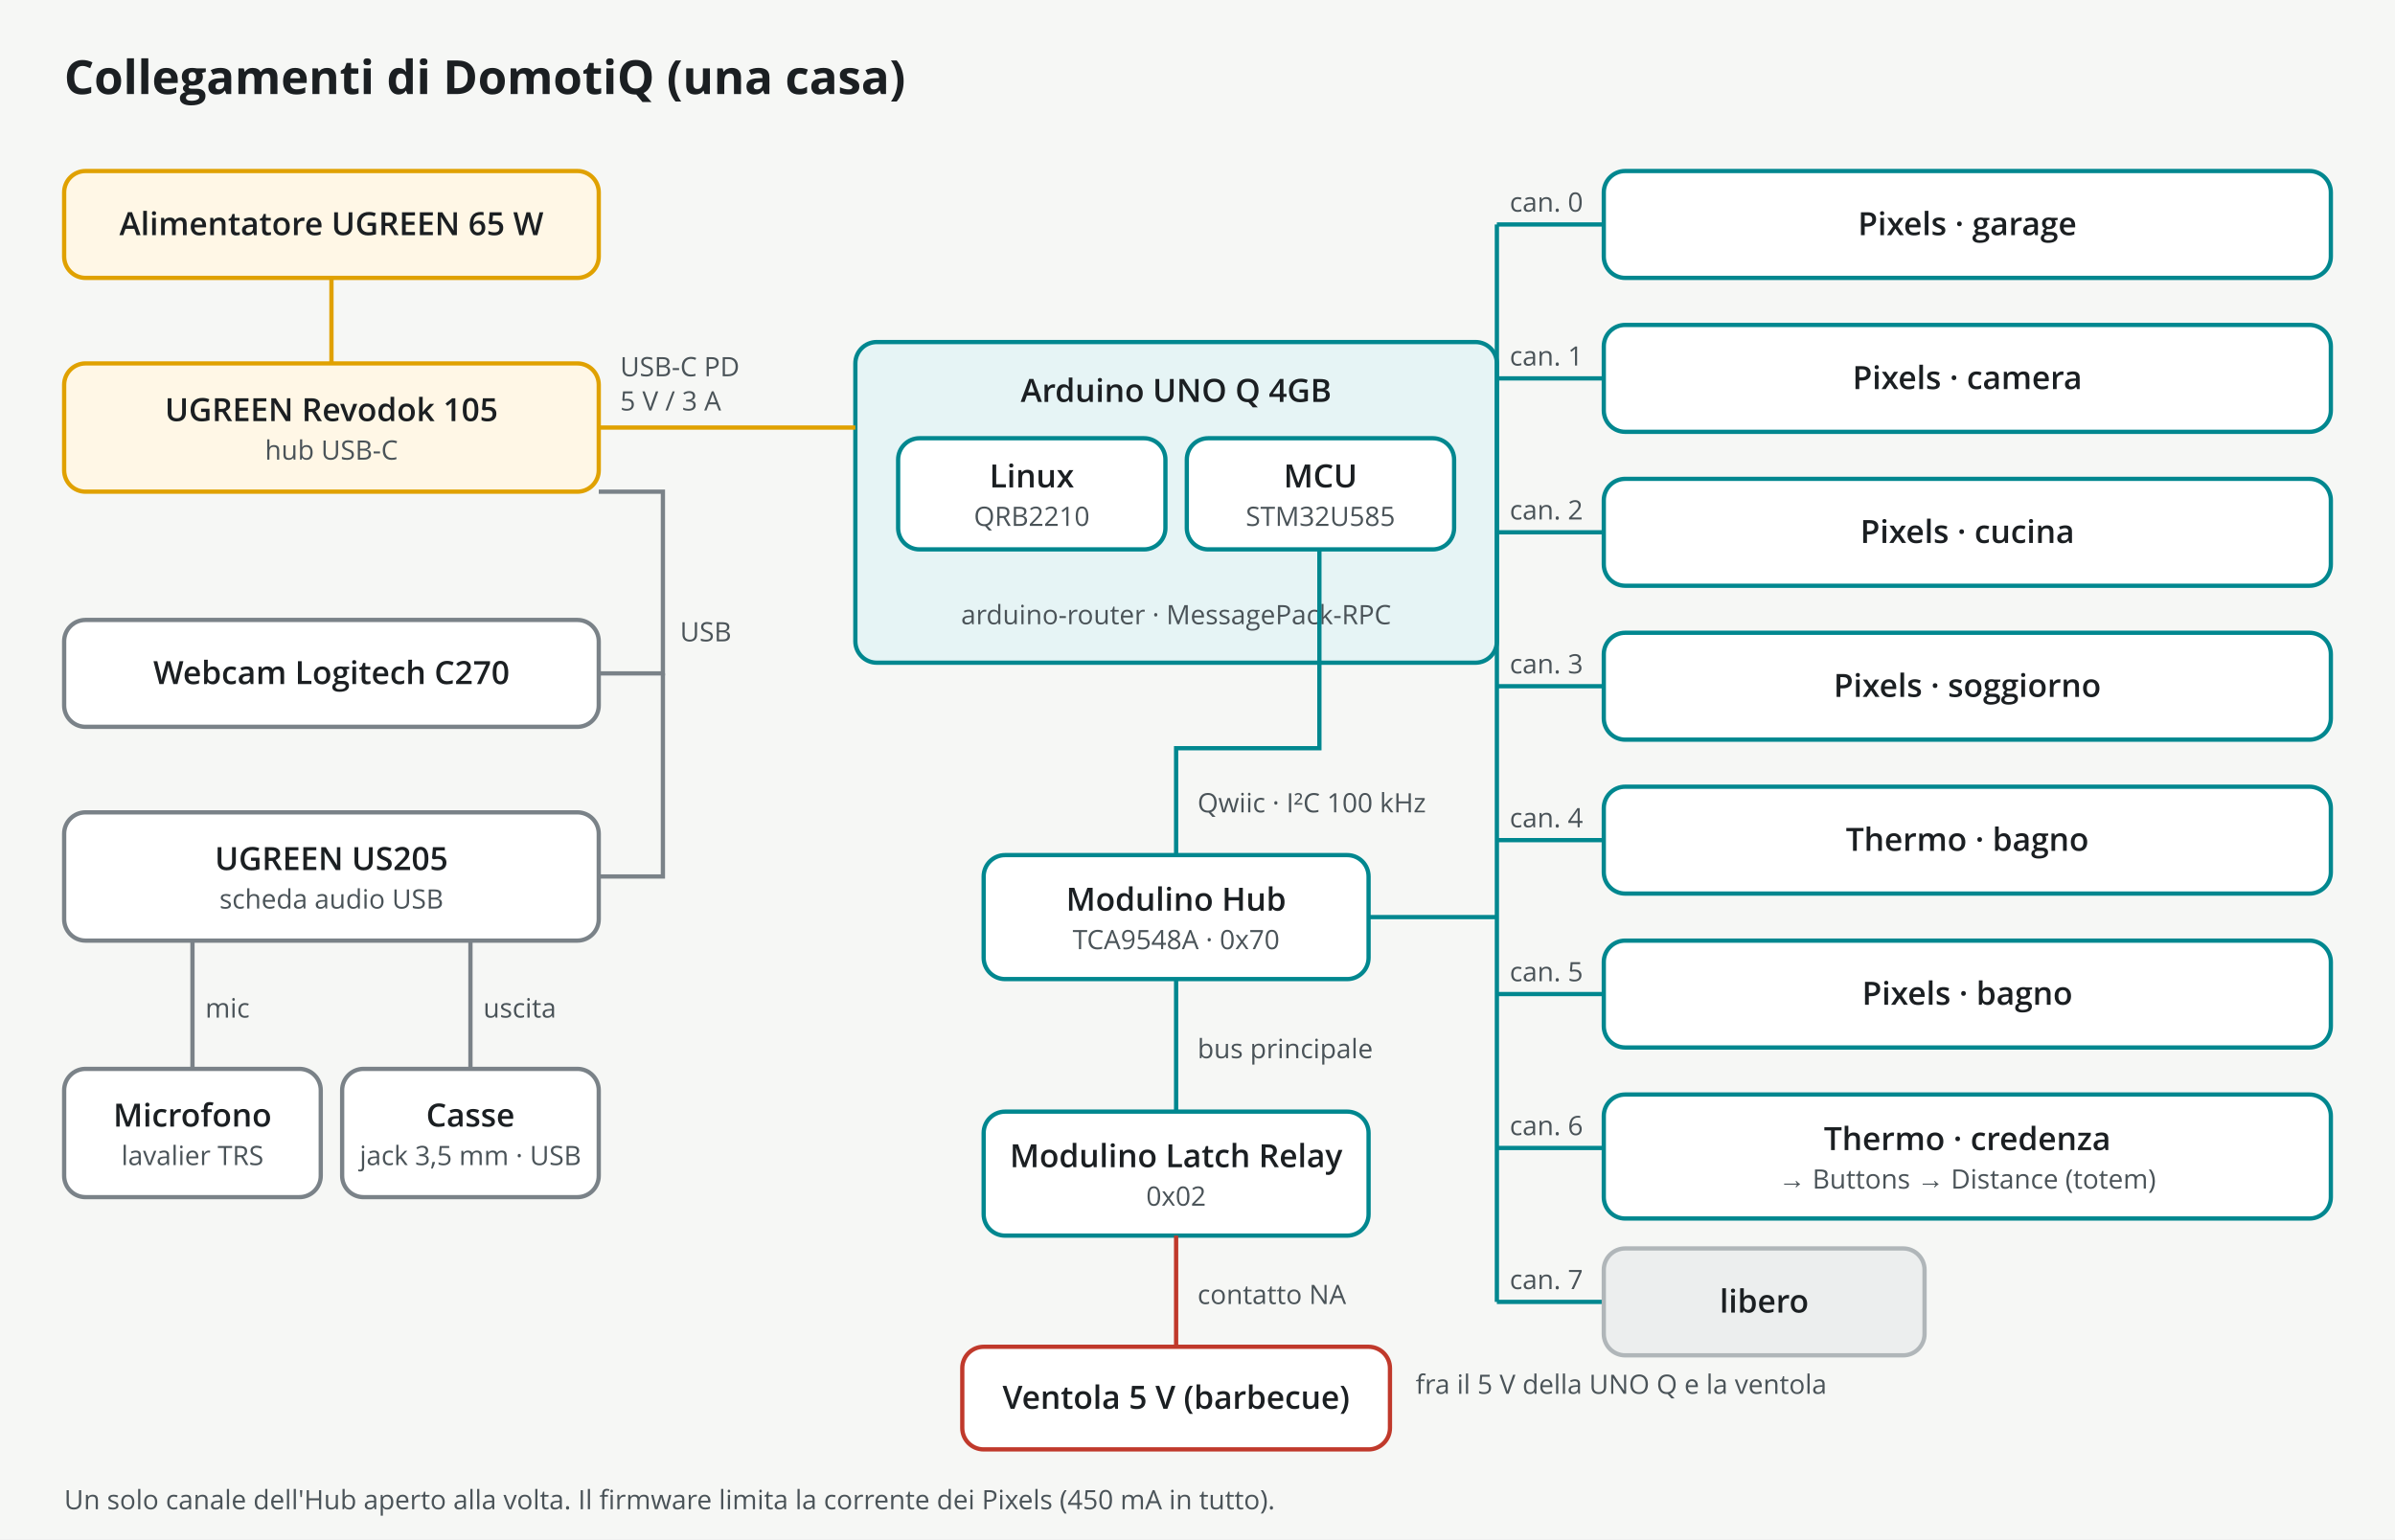
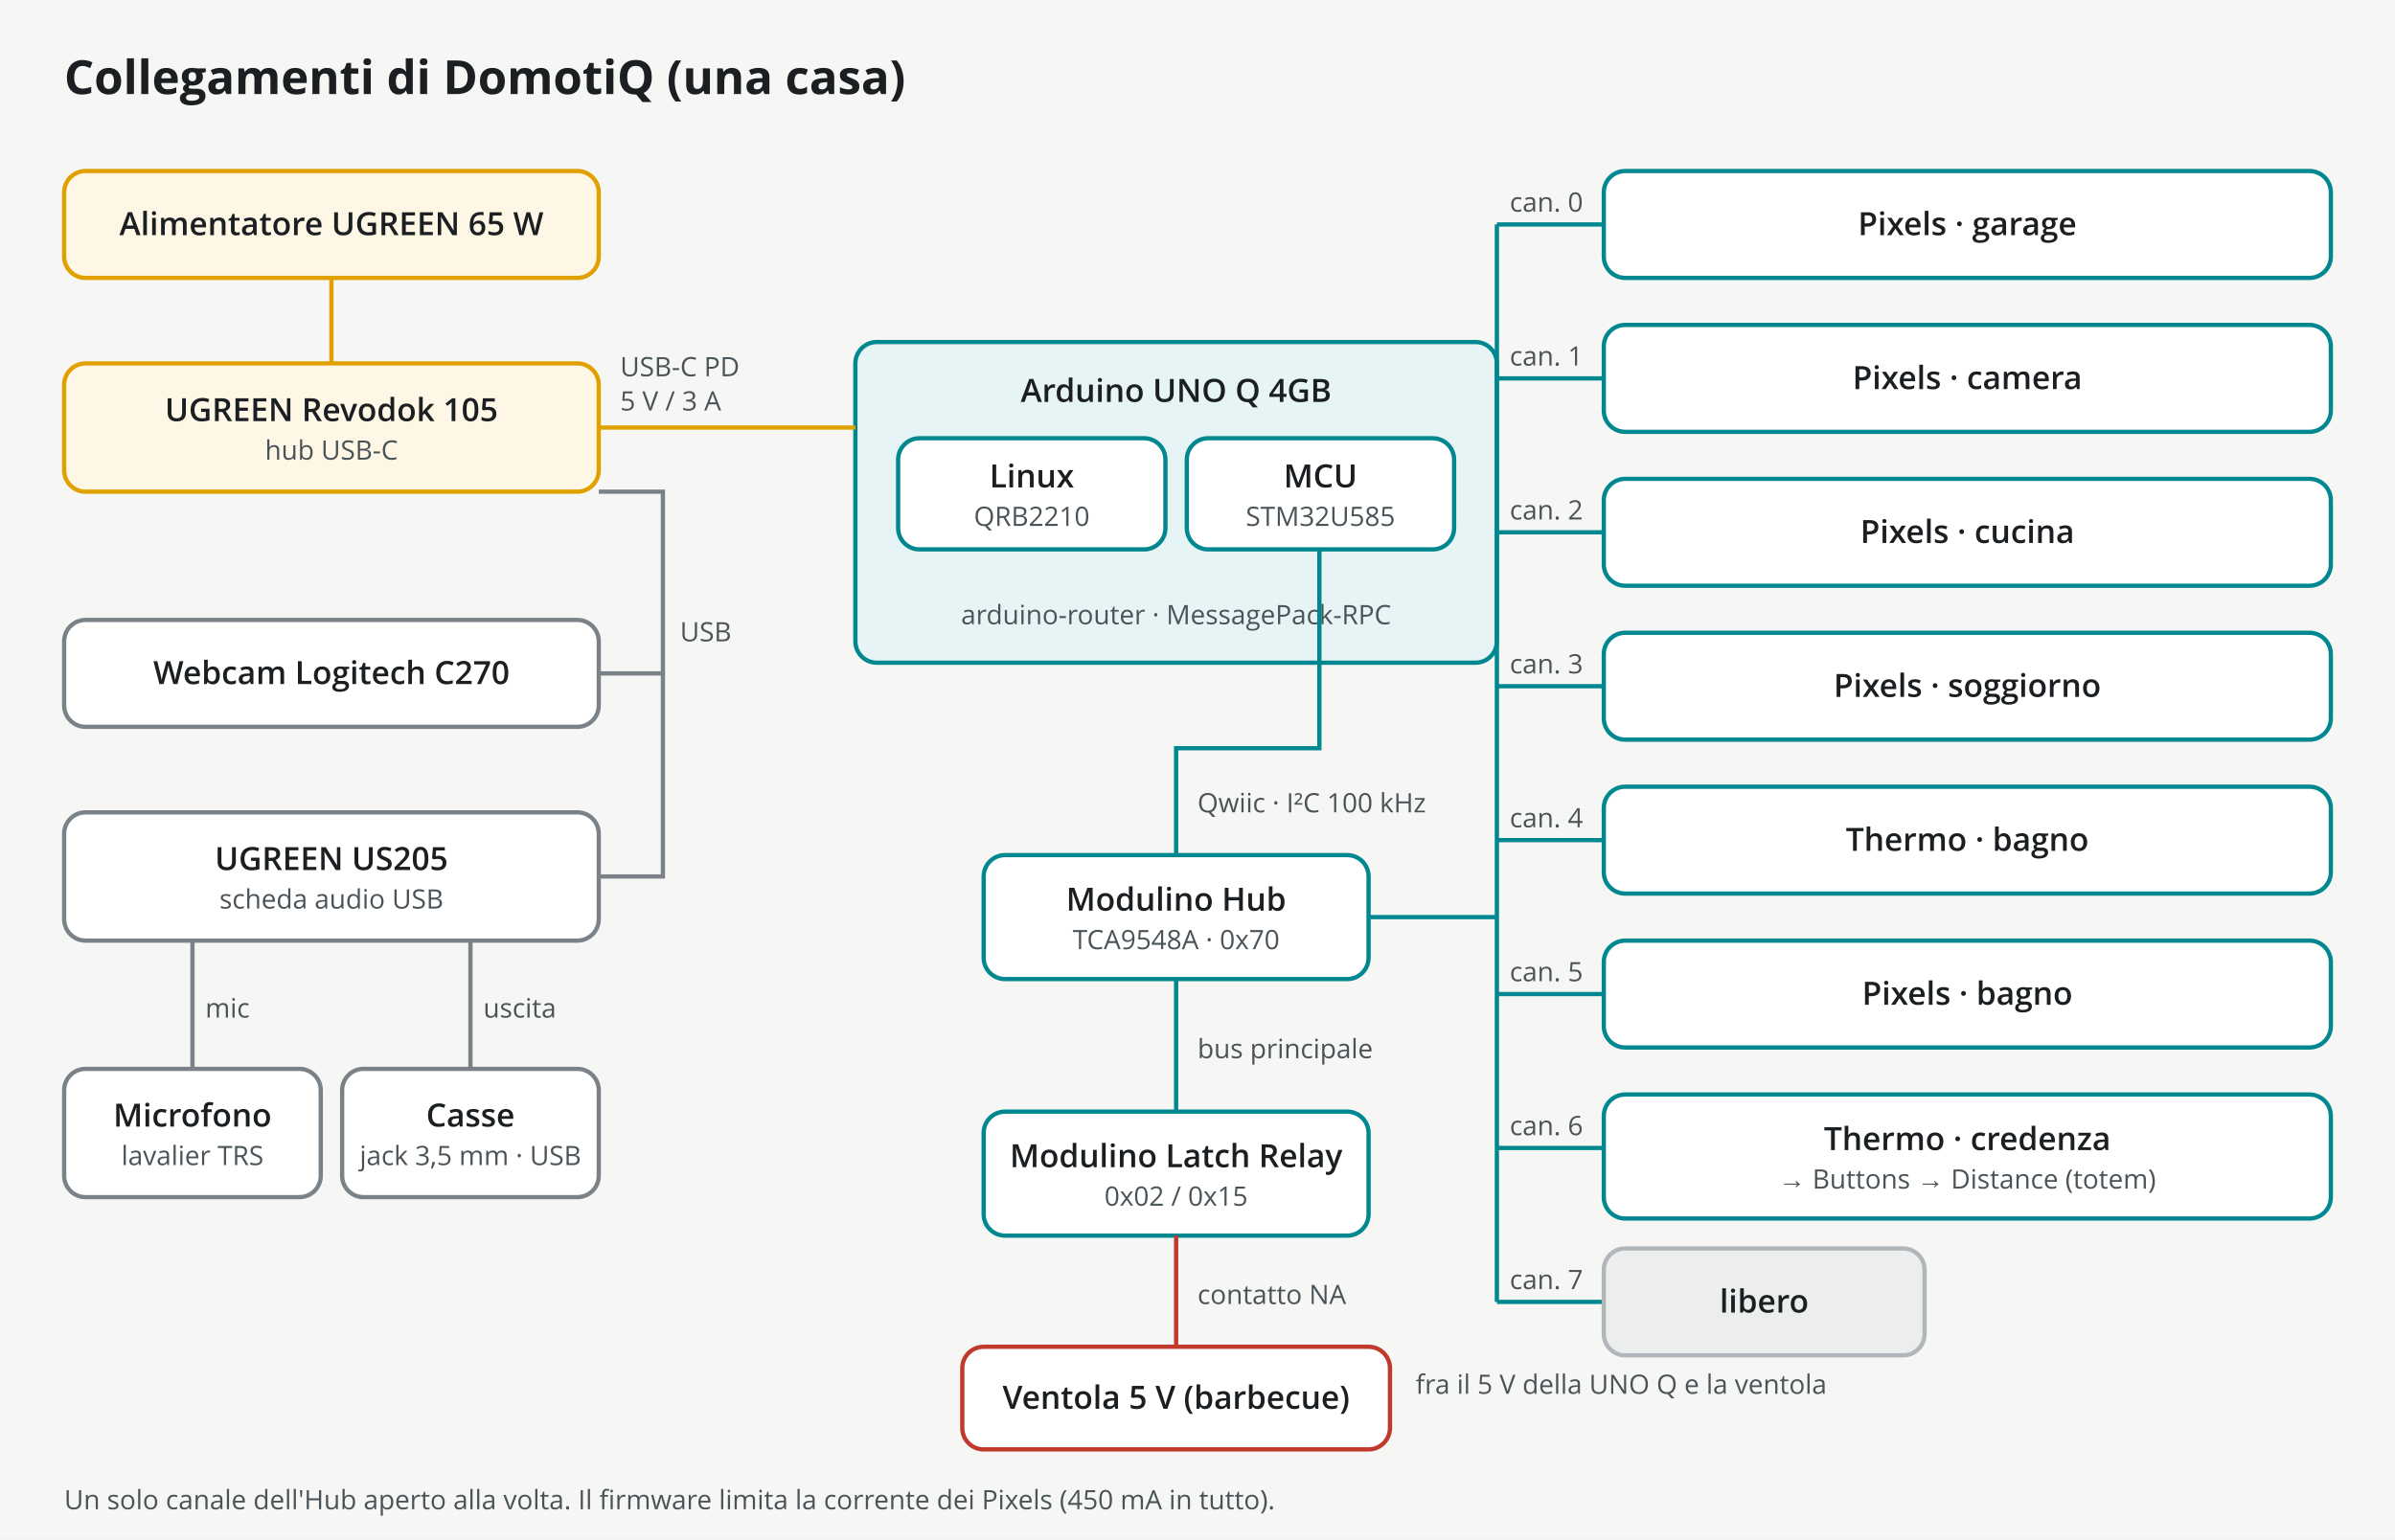
<svg xmlns="http://www.w3.org/2000/svg" viewBox="0 0 1120 720" width="1120" height="720" font-family="Open Sans, Arial, sans-serif">
  <style>.b{font-size:15px;font-weight:600;fill:#1b1f22}.s{font-size:12.5px;fill:#4a5358}.t{font-size:22px;font-weight:700;fill:#1b1f22}</style>
  <rect width="1120" height="720" fill="#f6f7f5" />
  <text x="30" y="44" class="t">Collegamenti di DomotiQ (una casa)</text>
  <rect x="30" y="80" width="250" height="50" rx="10" fill="#fff7e6" stroke="#e0a100" stroke-width="2" />
  <text x="155.0" y="110.0" text-anchor="middle" class="b">Alimentatore UGREEN 65 W</text>
  <rect x="30" y="170" width="250" height="60" rx="10" fill="#fff7e6" stroke="#e0a100" stroke-width="2" />
  <text x="155.0" y="197.0" text-anchor="middle" class="b">UGREEN Revodok 105</text>
  <text x="155.0" y="215.0" text-anchor="middle" class="s">hub USB-C</text>
  <path d="M155 130 L155 170" stroke="#e0a100" stroke-width="2" fill="none" />
  <rect x="400" y="160" width="300" height="150" rx="10" fill="#e6f4f5" stroke="#00878f" stroke-width="2" />
  <text x="550.0" y="240.0" text-anchor="middle" class="b" />
  <text x="550" y="188" text-anchor="middle" class="b">Arduino UNO Q 4GB</text>
  <rect x="420" y="205" width="125" height="52" rx="10" fill="#ffffff" stroke="#00878f" stroke-width="2" />
  <text x="482.5" y="228.0" text-anchor="middle" class="b">Linux</text>
  <text x="482.5" y="246.0" text-anchor="middle" class="s">QRB2210</text>
  <rect x="555" y="205" width="125" height="52" rx="10" fill="#ffffff" stroke="#00878f" stroke-width="2" />
  <text x="617.5" y="228.0" text-anchor="middle" class="b">MCU</text>
  <text x="617.5" y="246.0" text-anchor="middle" class="s">STM32U585</text>
  <text x="550" y="292" class="s" fill="#4a5358" text-anchor="middle">arduino-router · MessagePack-RPC</text>
  <path d="M280 200 L400 200" stroke="#e0a100" stroke-width="2" fill="none" />
  <text x="290" y="176" class="s" fill="#e0a100" text-anchor="start">USB-C PD</text>
  <text x="290" y="192" class="s" fill="#e0a100" text-anchor="start">5 V / 3 A</text>
  <rect x="30" y="290" width="250" height="50" rx="10" fill="#ffffff" stroke="#7a8288" stroke-width="2" />
  <text x="155.0" y="320.0" text-anchor="middle" class="b">Webcam Logitech C270</text>
  <rect x="30" y="380" width="250" height="60" rx="10" fill="#ffffff" stroke="#7a8288" stroke-width="2" />
  <text x="155.0" y="407.0" text-anchor="middle" class="b">UGREEN US205</text>
  <text x="155.0" y="425.0" text-anchor="middle" class="s">scheda audio USB</text>
  <rect x="30" y="500" width="120" height="60" rx="10" fill="#ffffff" stroke="#7a8288" stroke-width="2" />
  <text x="90.0" y="527.0" text-anchor="middle" class="b">Microfono</text>
  <text x="90.0" y="545.0" text-anchor="middle" class="s">lavalier TRS</text>
  <rect x="160" y="500" width="120" height="60" rx="10" fill="#ffffff" stroke="#7a8288" stroke-width="2" />
  <text x="220.0" y="527.0" text-anchor="middle" class="b">Casse</text>
  <text x="220.0" y="545.0" text-anchor="middle" class="s">jack 3,5 mm · USB</text>
  <path d="M280 315 L310 315 L310 230 L280 230" stroke="#7a8288" stroke-width="2" fill="none" />
  <path d="M280 410 L310 410 L310 315" stroke="#7a8288" stroke-width="2" fill="none" />
  <text x="318" y="300" class="s" fill="#7a8288" text-anchor="start">USB</text>
  <path d="M90 440 L90 500" stroke="#7a8288" stroke-width="2" fill="none" />
  <text x="96" y="476" class="s" fill="#7a8288" text-anchor="start">mic</text>
  <path d="M220 440 L220 500" stroke="#7a8288" stroke-width="2" fill="none" />
  <text x="226" y="476" class="s" fill="#7a8288" text-anchor="start">uscita</text>
  <path d="M617 257 L617 350 L550 350 L550 400" stroke="#00878f" stroke-width="2" fill="none" />
  <text x="560" y="380" class="s" fill="#00878f" text-anchor="start">Qwiic · I²C 100 kHz</text>
  <rect x="460" y="400" width="180" height="58" rx="10" fill="#ffffff" stroke="#00878f" stroke-width="2" />
  <text x="550.0" y="426.0" text-anchor="middle" class="b">Modulino Hub</text>
  <text x="550.0" y="444.0" text-anchor="middle" class="s">TCA9548A · 0x70</text>
  <path d="M550 458 L550 520" stroke="#00878f" stroke-width="2" fill="none" />
  <text x="560" y="495" class="s" fill="#00878f" text-anchor="start">bus principale</text>
  <rect x="460" y="520" width="180" height="58" rx="10" fill="#ffffff" stroke="#00878f" stroke-width="2" />
  <text x="550.0" y="546.0" text-anchor="middle" class="b">Modulino Latch Relay</text>
-   <text x="550.0" y="564.0" text-anchor="middle" class="s">0x02</text>
+   <text x="550.0" y="564.0" text-anchor="middle" class="s">0x02 / 0x15</text>
  <path d="M550 578 L550 630" stroke="#c0392b" stroke-width="2" fill="none" />
  <text x="560" y="610" class="s" fill="#c0392b" text-anchor="start">contatto NA</text>
  <rect x="450" y="630" width="200" height="48" rx="10" fill="#ffffff" stroke="#c0392b" stroke-width="2" />
  <text x="550.0" y="659.0" text-anchor="middle" class="b">Ventola 5 V (barbecue)</text>
  <text x="662" y="652" class="s" fill="#c0392b" text-anchor="start">fra il 5 V della UNO Q e la ventola</text>
  <path d="M640 429 L700 429" stroke="#00878f" stroke-width="2" fill="none" />
  <path d="M700 105 L700 609" stroke="#00878f" stroke-width="2" fill="none" />
  <path d="M700 105 L750 105" stroke="#00878f" stroke-width="2" fill="none" />
  <text x="706" y="99" class="s" fill="#00878f" text-anchor="start">can. 0</text>
  <rect x="750" y="80" width="340" height="50" rx="10" fill="#ffffff" stroke="#00878f" stroke-width="2" />
  <text x="920.0" y="110.0" text-anchor="middle" class="b">Pixels · garage</text>
  <path d="M700 177 L750 177" stroke="#00878f" stroke-width="2" fill="none" />
  <text x="706" y="171" class="s" fill="#00878f" text-anchor="start">can. 1</text>
  <rect x="750" y="152" width="340" height="50" rx="10" fill="#ffffff" stroke="#00878f" stroke-width="2" />
  <text x="920.0" y="182.0" text-anchor="middle" class="b">Pixels · camera</text>
  <path d="M700 249 L750 249" stroke="#00878f" stroke-width="2" fill="none" />
  <text x="706" y="243" class="s" fill="#00878f" text-anchor="start">can. 2</text>
  <rect x="750" y="224" width="340" height="50" rx="10" fill="#ffffff" stroke="#00878f" stroke-width="2" />
  <text x="920.0" y="254.0" text-anchor="middle" class="b">Pixels · cucina</text>
  <path d="M700 321 L750 321" stroke="#00878f" stroke-width="2" fill="none" />
  <text x="706" y="315" class="s" fill="#00878f" text-anchor="start">can. 3</text>
  <rect x="750" y="296" width="340" height="50" rx="10" fill="#ffffff" stroke="#00878f" stroke-width="2" />
  <text x="920.0" y="326.0" text-anchor="middle" class="b">Pixels · soggiorno</text>
  <path d="M700 393 L750 393" stroke="#00878f" stroke-width="2" fill="none" />
  <text x="706" y="387" class="s" fill="#00878f" text-anchor="start">can. 4</text>
  <rect x="750" y="368" width="340" height="50" rx="10" fill="#ffffff" stroke="#00878f" stroke-width="2" />
  <text x="920.0" y="398.0" text-anchor="middle" class="b">Thermo · bagno</text>
  <path d="M700 465 L750 465" stroke="#00878f" stroke-width="2" fill="none" />
  <text x="706" y="459" class="s" fill="#00878f" text-anchor="start">can. 5</text>
  <rect x="750" y="440" width="340" height="50" rx="10" fill="#ffffff" stroke="#00878f" stroke-width="2" />
  <text x="920.0" y="470.0" text-anchor="middle" class="b">Pixels · bagno</text>
  <path d="M700 537 L750 537" stroke="#00878f" stroke-width="2" fill="none" />
  <text x="706" y="531" class="s" fill="#00878f" text-anchor="start">can. 6</text>
  <rect x="750" y="512" width="340" height="58" rx="10" fill="#ffffff" stroke="#00878f" stroke-width="2" />
  <text x="920.0" y="538.0" text-anchor="middle" class="b">Thermo · credenza</text>
  <text x="920.0" y="556.0" text-anchor="middle" class="s">→ Buttons → Distance (totem)</text>
  <path d="M700 609 L750 609" stroke="#00878f" stroke-width="2" fill="none" />
  <text x="706" y="603" class="s" fill="#00878f" text-anchor="start">can. 7</text>
  <rect x="750" y="584" width="150" height="50" rx="10" fill="#eceeee" stroke="#b0b6b9" stroke-width="2" />
  <text x="825.0" y="614.0" text-anchor="middle" class="b">libero</text>
  <text x="30" y="706" class="s">Un solo canale dell'Hub aperto alla volta. Il firmware limita la corrente dei Pixels (450 mA in tutto).</text>
</svg>
